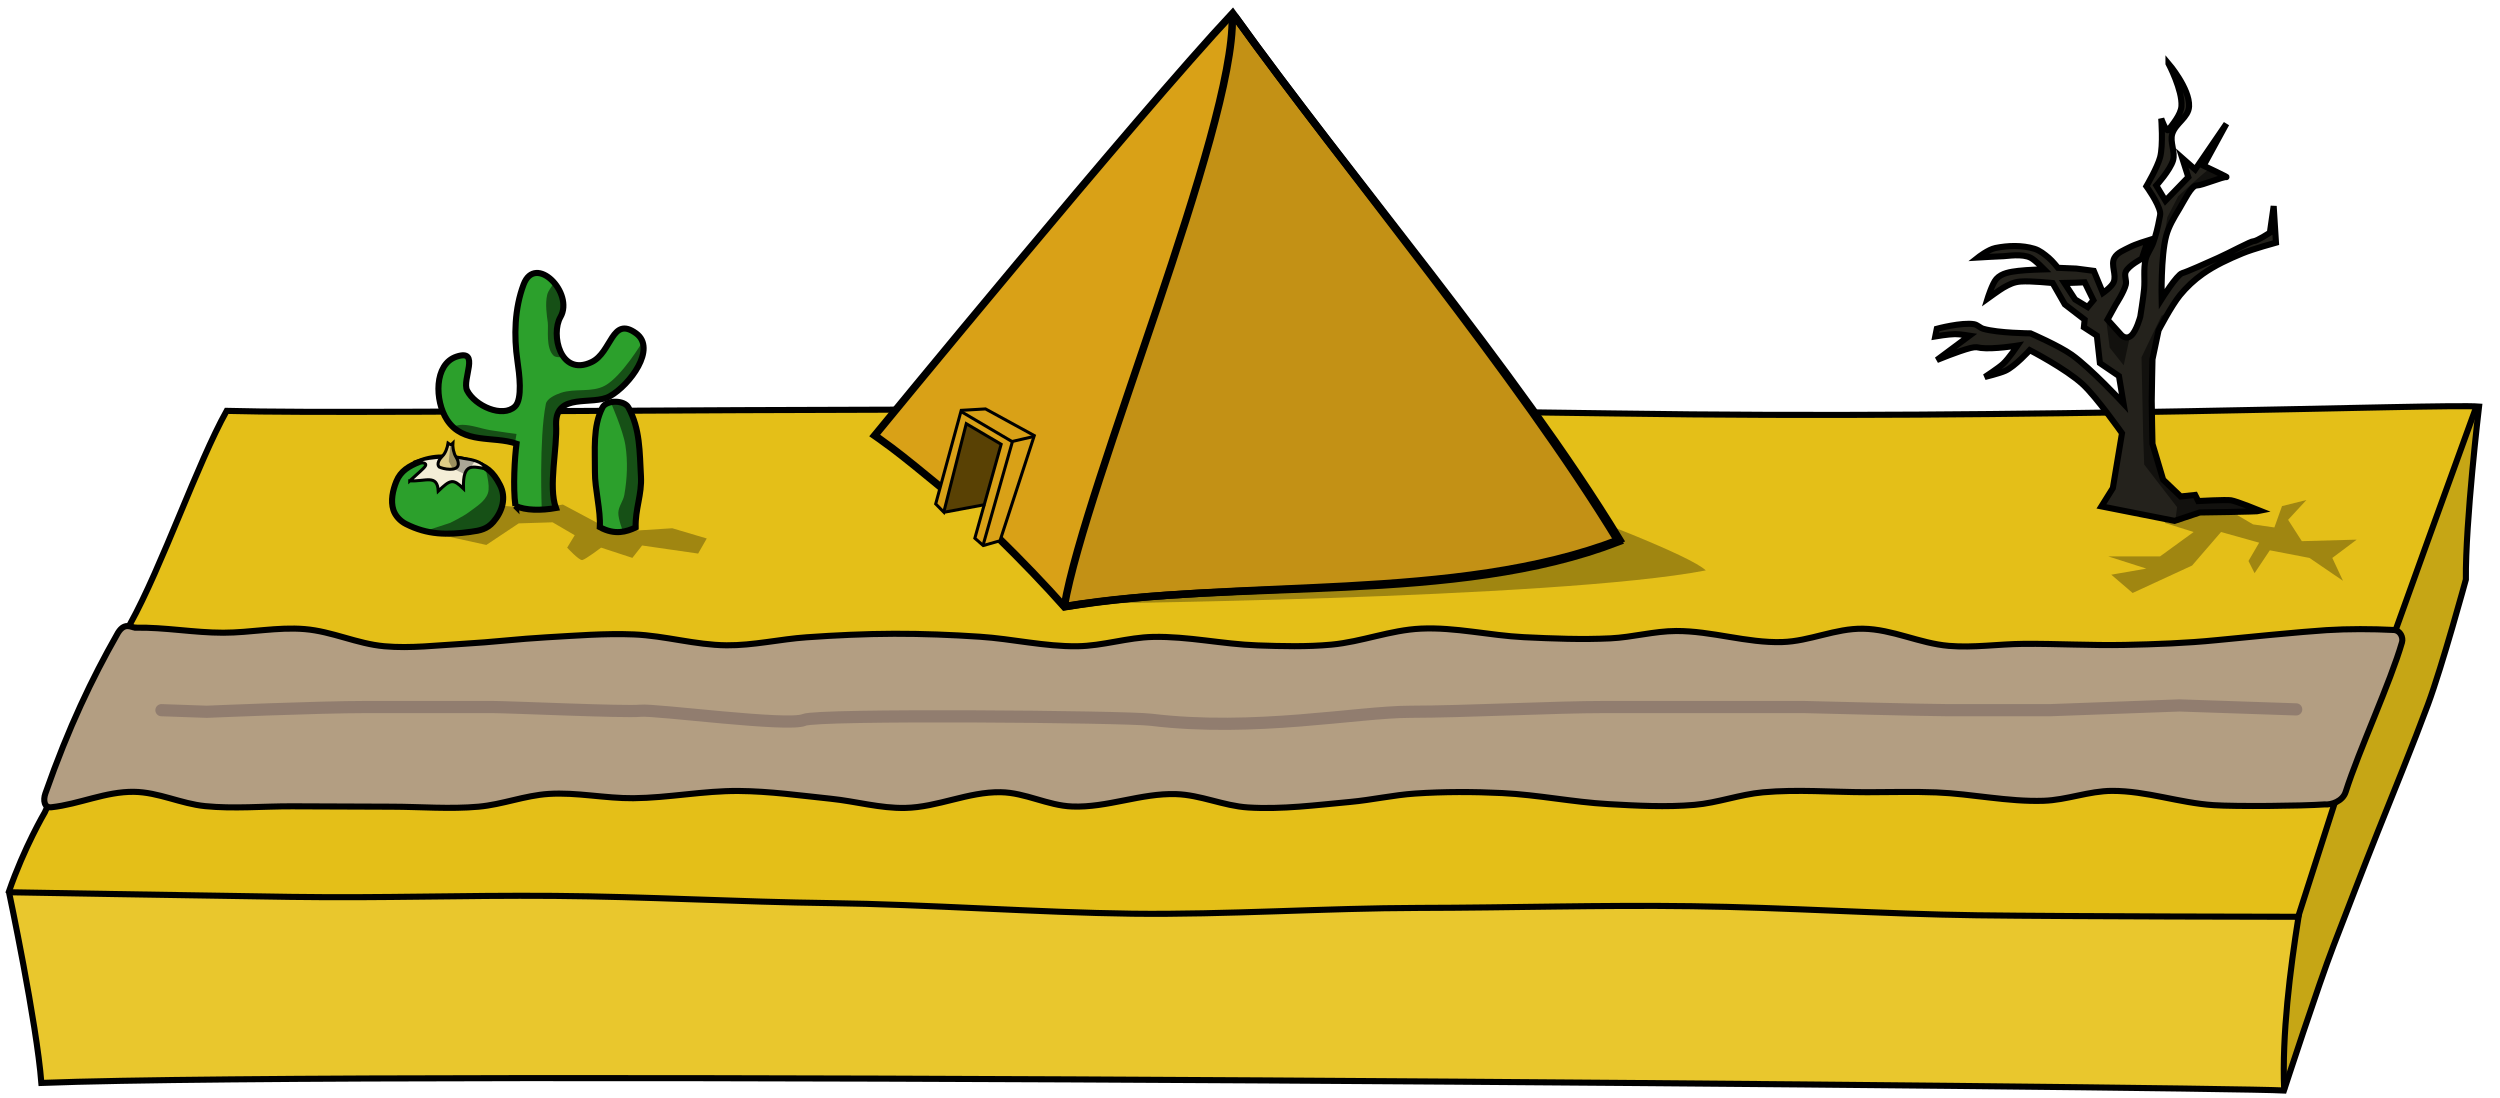
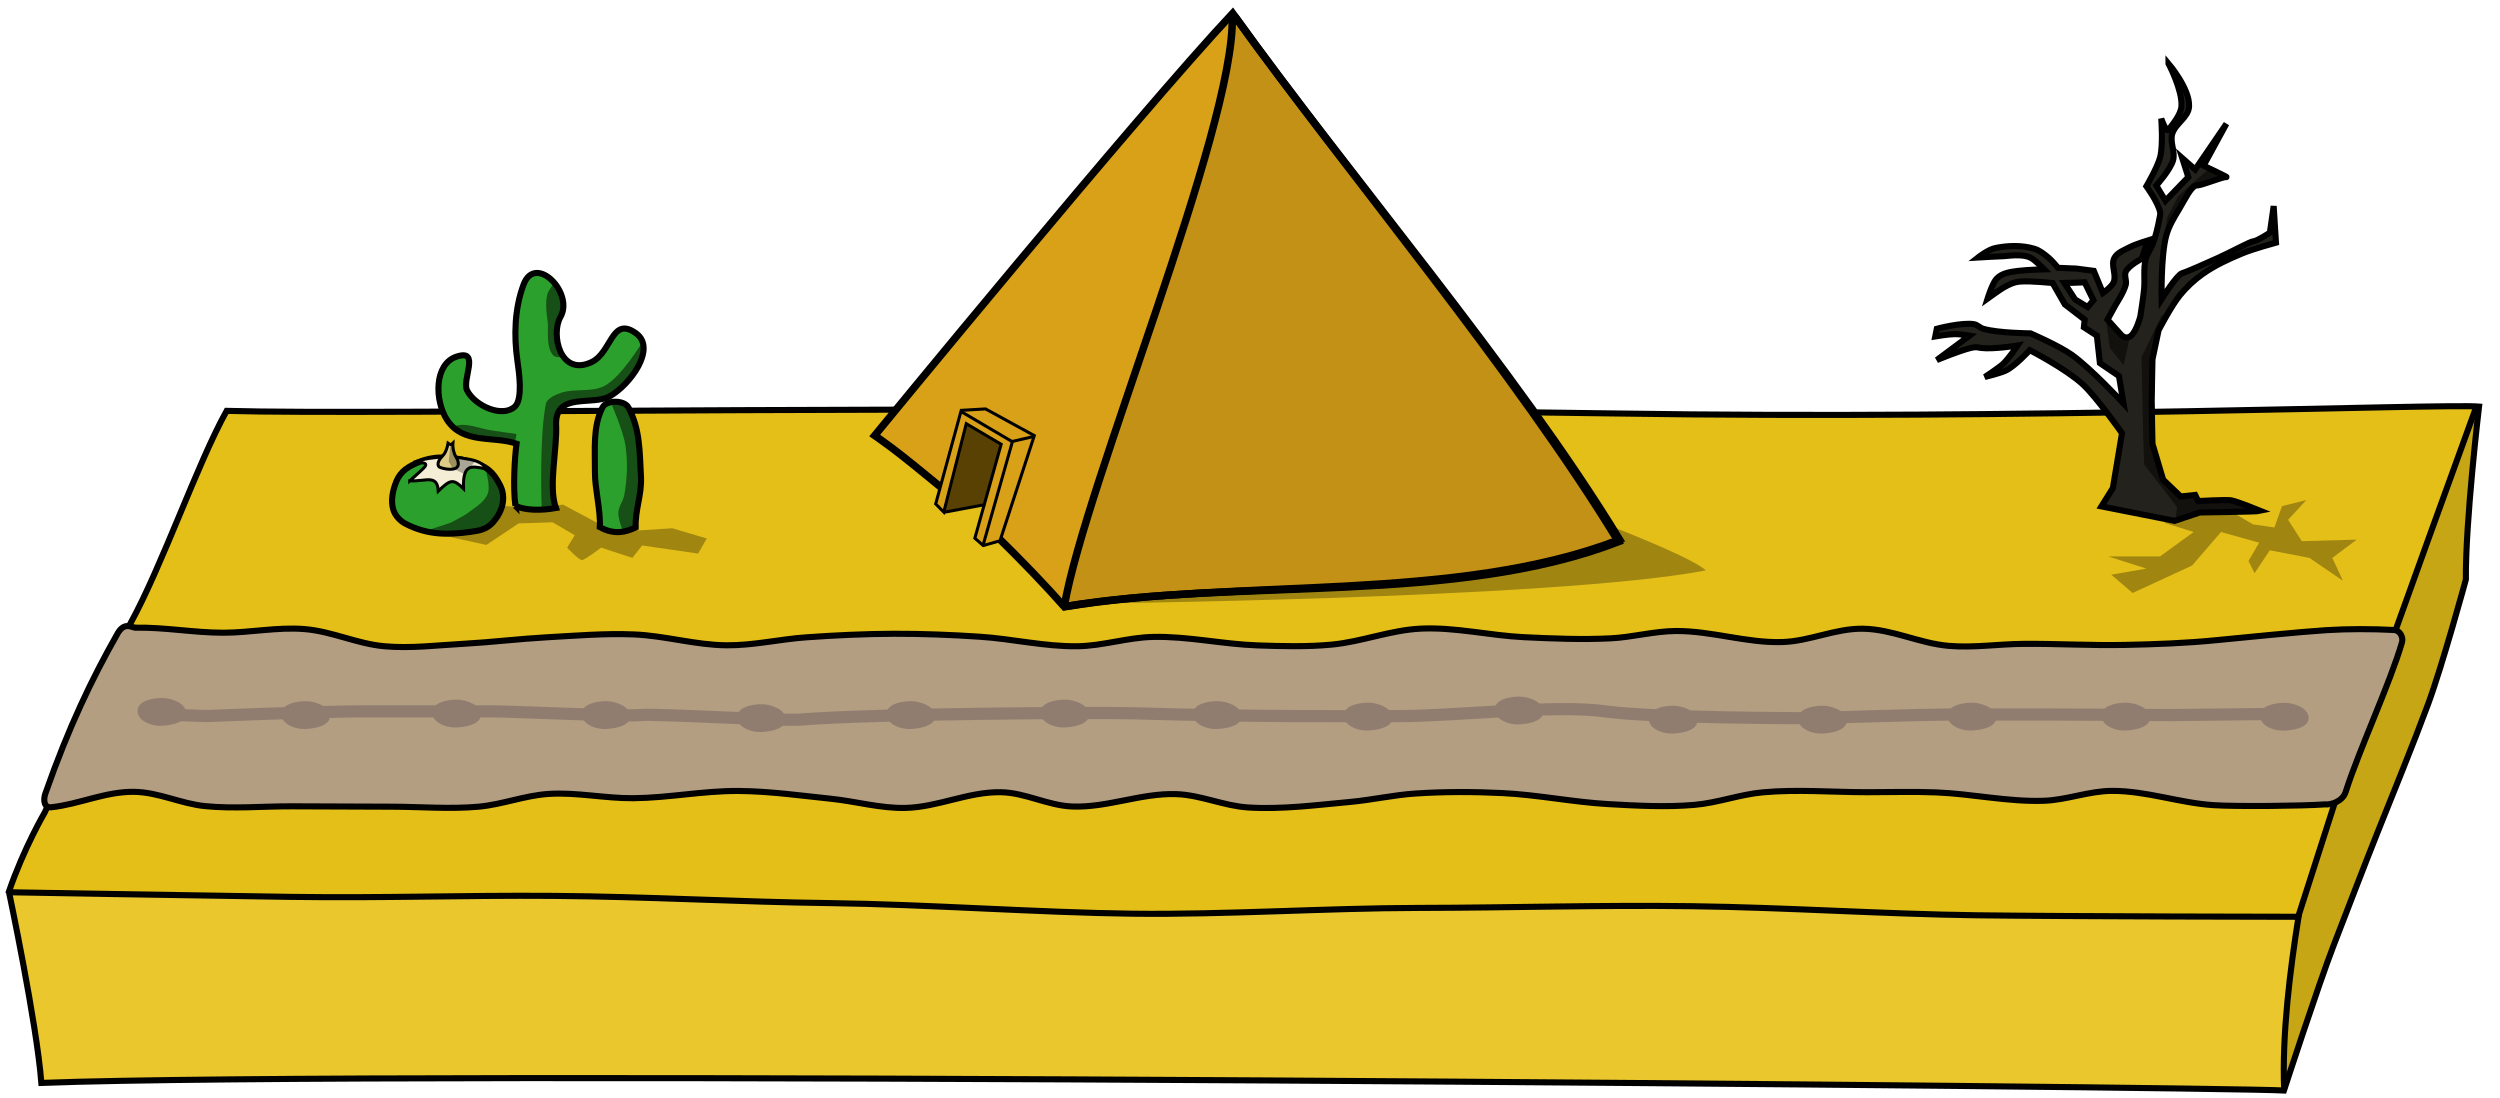
<svg xmlns="http://www.w3.org/2000/svg" version="1.1" id="svg2" height="360" width="820">
  <defs id="defs4">
    </defs>
  <g transform="translate(0,-692.3622)" id="layer1">
    <path style="fill:#e4bf18;fill-opacity:1;stroke:none" d="m 2.92,984.813 c 5,-14.5 11.781,-26.011 11.781,-26.011 l 27.964,-61.743 c 10.5,-19 22.173,-52.931 31.673,-69.931 50.205,1.414 248.716,-2.321 455.022,0.846 135.632,2.082 271.43,-3.252 283.763,-2.26 0,0 -4.49,37.851 -4.318,56.736 0,0 -7.708,28.258 -12.435,40.984 -4.928,13.268 -11.305,28.866 -16.556,42.01 -4.423,11.071 -10.138,26.025 -14.435,37.146 -4.923,12.738 -16.249,47.454 -16.249,47.454 -21.5,-1.25 -625.255,-6.727 -735.563,-2.484 -1.5,-19.5 -10.646,-62.746 -10.646,-62.746 z" id="path10387" />
    <path style="fill:#c6a615;fill-opacity:1;stroke:none" d="m 812.064,826.252 -15.594,43 -14.562,40.531 -15.094,42.75 -13.031,40.531 c 4e-4,0 0.125,0 0.125,0 -2.748,17.24 -5.433,38.694 -4.688,56.687 0.277,-0.849 11.295,-34.578 16.156,-47.156 4.297,-11.12 10.014,-26.085 14.438,-37.156 5.251,-13.144 11.634,-28.732 16.562,-42 4.727,-12.727 12.438,-41 12.438,-41 -0.16,-17.597 3.594,-50.468 4.125,-55.031 -0.337,-0.539 -0.639,-0.941 -0.875,-1.156 z m -62.844,223.531 -3.031,0.156 c 1.058,0.03 2.482,0.067 2.938,0.094 0,0 0.091,-0.241 0.094,-0.25 z" id="path11497" />
    <path style="fill:#e9c72d;fill-opacity:1;stroke:none" d="m 3.189,985.033 -0.094,0.656 c 0.534,2.537 9.015,42.98 10.469,61.875 107.539,-4.136 684.493,0.958 732.625,2.375 l 3.031,-0.156 c -4.3e-4,-0.01 4.2e-4,-0.021 0,-0.031 -0.746,-17.994 1.939,-39.447 4.688,-56.688 0,0 -75.42,-0.105 -105.5,-0.5 -31.209,-0.41 -62.353,-2.567 -93.562,-2.969 -30.75,-0.396 -58.685,0.506 -89.438,0.562 -30.379,0.056 -63.592,2.28 -93.969,1.906 -30.884,-0.38 -68.116,-3.083 -99,-3.469 -30.238,-0.378 -60.48,-2.155 -90.719,-2.375 -30.903,-0.225 -55.443,0.748 -86.344,0.312 -30.737,-0.433 -92.188,-1.5 -92.188,-1.5 z" id="path11492" />
    <path id="path11505" d="m 2.92,984.813 c 5,-14.5 11.781,-26.011 11.781,-26.011 l 27.964,-61.743 c 10.5,-19 22.173,-52.931 31.673,-69.931 50.205,1.414 248.716,-2.321 455.022,0.846 135.632,2.082 271.43,-3.252 283.763,-2.26 0,0 -4.49,37.851 -4.318,56.736 0,0 -7.708,28.258 -12.435,40.984 -4.928,13.268 -11.305,28.866 -16.556,42.01 -4.423,11.071 -10.138,26.025 -14.435,37.146 -4.923,12.738 -16.249,47.454 -16.249,47.454 -21.5,-1.25 -625.255,-6.727 -735.563,-2.484 -1.5,-19.5 -10.646,-62.746 -10.646,-62.746 z" style="fill:none;stroke:#000000;stroke-width:2;stroke-linecap:butt;stroke-linejoin:miter;stroke-miterlimit:4;stroke-opacity:1;stroke-dasharray:none" />
    <path style="fill:#d9a117;fill-opacity:1;stroke:none" d="m 404.312,4.375 c -31.307,33.441 -117.406,138.469 -117.406,138.469 6.392,5.402 16.494,13.32 22.365,17.661 9.497,-0.45 18.833,1.674 16.979,15.075 10.264,8.919 14.52,14.032 22.875,23.373 56.994,-9.438 126.768,-1.585 180.325,-22.32 C 495.565,120.952 441.707,56.667 404.312,4.375 z" transform="translate(0,692.3622)" id="path4284" />
    <path style="opacity:0.3;fill:#000000;fill-opacity:1;stroke:none" d="m 349.311,198.073 c 0,0 161.191,-1.485 210.191,-10.985 -10,-9.5 -130.243,-50.527 -130.243,-50.527 l -6.409,21.914 z" id="path4294" transform="translate(0,692.3622)" />
    <path style="fill:#c39115;fill-opacity:1;stroke:#000000;stroke-width:2.457;stroke-linecap:butt;stroke-linejoin:miter;stroke-miterlimit:4;stroke-opacity:1;stroke-dasharray:none" d="m 404.188,5.594 c 0.71,36.945 -48.115,152.985 -55.094,193.188 0.048,0.055 0.108,0.101 0.156,0.156 56.994,-9.438 128.057,-0.508 181.614,-21.244 C 497.271,122.492 442.548,57.436 405.281,5.719 c -0.01,-0.009 -0.021,-0.022 -0.031,-0.031 z" transform="translate(0,692.3622)" id="path3490" />
    <path style="fill:none;stroke:#000000;stroke-width:2;stroke-linecap:butt;stroke-linejoin:miter;stroke-miterlimit:4;stroke-opacity:1;stroke-dasharray:none" d="m 3.177,985.024 c 0,0 61.47,1.08 92.207,1.513 30.9,0.435 55.437,-0.548 86.34,-0.324 30.239,0.22 60.482,1.995 90.719,2.373 30.884,0.386 68.116,3.092 98.999,3.472 30.377,0.374 63.587,-1.846 93.966,-1.901 30.752,-0.057 58.677,-0.958 89.426,-0.562 31.21,0.402 62.38,2.57 93.589,2.98 30.08,0.395 105.495,0.496 105.495,0.496 -2.75,17.25 -5.461,38.701 -4.711,56.701" id="path10389" />
    <path style="fill:none;stroke:#000000;stroke-width:2;stroke-linecap:butt;stroke-linejoin:miter;stroke-miterlimit:4;stroke-opacity:1;stroke-dasharray:none" d="m 753.726,993.298 13.084,-40.763 15.084,-42.763 14.584,-40.514 15.584,-43.013" id="path10391" />
    <path style="fill:#b39e82;stroke:#000000;stroke-width:2;stroke-linecap:butt;stroke-linejoin:miter;stroke-miterlimit:4;stroke-opacity:1;stroke-dasharray:none;fill-opacity:1" d="m 44.479,898.237 c -1.364,0.024 -3.807,-2.262 -6.228,2.486 -7.969,14.061 -15.659,29.923 -23.381,51.944 -0.765,2.222 -0.369,4.716 1.993,4.477 9.123,-1.001 17.801,-5.19 27.072,-5.062 8.055,0.11 15.356,3.894 23.342,4.688 9.434,0.938 19.021,0.031 28.538,0.062 10.905,0.036 21.823,0.102 32.729,0.125 9.464,0.02 19.016,0.844 28.413,0 7.841,-0.704 15.139,-3.68 23.007,-4.188 9.255,-0.597 18.495,1.491 27.784,1.406 11.551,-0.105 22.98,-2.465 34.531,-2.375 10.182,0.079 20.255,1.514 30.34,2.562 8.123,0.845 16.065,3.162 24.264,3 10.688,-0.212 20.657,-5.335 31.346,-5.156 8.103,0.136 15.374,4.375 23.468,4.688 11.469,0.443 22.554,-4.42 34.028,-4.062 8.11,0.253 15.548,3.86 23.635,4.375 11.151,0.71 22.374,-0.801 33.483,-1.812 7.162,-0.652 14.144,-2.27 21.33,-2.75 9.488,-0.634 19.075,-0.622 28.58,-0.156 11.693,0.573 23.14,2.968 34.824,3.625 9.358,0.526 18.838,1.049 28.161,0.25 7.698,-0.66 14.854,-3.429 22.546,-4.125 11.268,-1.019 22.719,-0.038 34.07,-0.031 7.582,0.005 15.184,-0.243 22.755,0.062 11.781,0.475 23.414,3.133 35.201,2.75 7.627,-0.248 14.827,-3.233 22.462,-3.25 11.299,-0.025 22.058,3.962 33.316,4.688 7.426,0.479 28.958,0.279 36.378,-0.25 2.152,0.218 5.923,-1.001 6.908,-4.088 4.42,-13.849 14.676,-35.917 18.491,-49.107 0.438,-1.514 -0.543,-3.882 -2.668,-4.016 -7.378,-0.371 -14.786,-0.393 -22.145,0.055 -7.464,0.455 -28.62,2.541 -36.043,3.281 -9.945,0.992 -20.017,1.355 -30.047,1.562 -11.116,0.23 -22.238,-0.439 -33.357,-0.344 -8.132,0.07 -16.308,1.338 -24.39,0.656 -9.663,-0.815 -18.439,-5.464 -28.161,-5.625 -9.043,-0.15 -17.446,4.11 -26.485,4.375 -11.698,0.344 -23.076,-3.669 -34.782,-3.625 -7.235,0.027 -14.278,2.051 -21.498,2.406 -9.442,0.464 -18.928,0.076 -28.371,-0.375 -11.329,-0.541 -22.53,-3.337 -33.86,-2.812 -10.045,0.465 -19.349,4.317 -29.334,5.25 -8.03,0.751 -16.222,0.534 -24.306,0.25 -11.457,-0.402 -22.73,-3.018 -34.196,-2.781 -8.397,0.174 -16.452,2.957 -24.85,3.062 -10.744,0.134 -21.271,-2.418 -31.975,-3.125 -9.349,-0.618 -18.733,-0.997 -28.119,-0.969 -9.581,0.028 -19.166,0.49 -28.706,1.156 -8.795,0.614 -17.442,2.703 -26.275,2.625 -10.246,-0.091 -20.11,-3.134 -30.34,-3.562 -9.529,-0.399 -19.104,0.409 -28.622,0.938 -9.088,0.505 -18.109,1.626 -27.197,2.125 -8.672,0.476 -17.433,1.587 -26.066,0.812 -8.996,-0.808 -17.103,-4.874 -26.108,-5.625 -8.881,-0.741 -17.799,1.187 -26.736,1.188 -9.59,10e-4 -19.202,-1.822 -28.748,-1.656 z" id="path6810" />
-     <path style="fill:none;stroke:#917d6f;stroke-width:4;stroke-linecap:round;stroke-linejoin:round;stroke-miterlimit:4;stroke-opacity:1;stroke-dasharray:none;stroke-dashoffset:0" d="m 753.149,925.044 -38.27,-1.298 -42.522,1.557 c 0,0 -26.222,0 -33.309,0 -7.087,0 -47.483,-1.038 -47.483,-1.038 0,0 -48.9,0 -65.2,0 -16.3,0 -46.066,1.533 -63.783,1.557 -17.458,0.024 -51.158,6.736 -85.06,2.614 -8.629,-1.049 -109.385,-1.906 -113.75,0.05 -5.174,2.319 -48.765,-3.519 -53.726,-3 -4.961,0.519 -42.992,-1.221 -48.661,-1.221 -5.67,0 -24.804,0 -41.105,0 -16.3,0 -52.444,1.557 -52.444,1.557 l -14.883,-0.519" id="path4800" />
+     <path style="fill:none;stroke:#917d6f;stroke-width:4;stroke-linecap:round;stroke-linejoin:round;stroke-miterlimit:4;stroke-opacity:1;stroke-dasharray:none;stroke-dashoffset:0" d="m 753.149,926.458 -41.27,0.452 -39.522,-0.193 c 0,0 -26.222,0 -33.309,0 -7.087,0 -46.233,1.212 -46.233,1.212 0,0 -50.4,0 -66.45,-2.25 -16.142,-2.263 -49.066,1.533 -66.783,1.557 -17.458,0.024 -48.319,0.274 -86.56,-0.886 -13.417,-0.407 -86.586,0.094 -110.75,2.05 -5.651,0.458 -47.265,-2.019 -52.226,-1.5 -4.961,0.519 -42.992,-1.221 -48.661,-1.221 -5.67,0 -24.804,0 -41.105,0 -16.3,0 -52.444,1.557 -52.444,1.557 l -14.883,-0.519" id="path4800" />
    <g id="g3469" transform="translate(63.99999,-2)">
      <path transform="translate(0,692.3622)" id="path4557" d="m 646,173.5 9.5,3 -11,8 -17,0 12.5,4 -11.5,2 7,6 19.5,-9 9.5,-11 12.5,3.5 -3.5,6 2,4 5,-7.5 13,2.5 11,7.5 -3.5,-7.5 8,-6 -18,0.5 -4.5,-7 6,-6.5 -8,2 -2.5,7 -7,-1 -8.5,-5 -17.5,0.5 z" style="opacity:0.3;fill:#000000;fill-opacity:1;stroke:none" />
      <g transform="translate(86.52185,-12.75736)" id="g4508">
        <path style="fill:#24221c;stroke:#000000;stroke-width:2;stroke-linecap:butt;stroke-linejoin:miter;stroke-miterlimit:4;stroke-opacity:1;stroke-dasharray:none" d="m 560.743,727.963 c 0,0 4.629,8.766 4.25,14 -0.213,2.939 -3.116,6.136 -4.25,7.75 -0.707,1.007 -2.375,-3.688 -2.375,-3.688 0,0 0.686,8.73 -0.375,12.688 -0.907,3.384 -4.5,9.5 -4.5,9.5 0,0 3.9,5.351 4.5,8.5 0.141,0.741 -0.114,1.508 -0.25,2.25 -0.482,2.624 -1.111,5.234 -2,7.75 -0.671,1.899 -2.023,3.543 -2.5,5.5 -0.77,3.162 -0.193,6.51 -0.5,9.75 -0.286,3.015 -1.25,9 -1.25,9 0,0 -1.25,4.75 -3,6.25 -1.75,1.5 -3.25,-0.25 -3.25,-0.25 l -4.5,-5 2.75,-5 c 0,0 2.693,-4.142 3.25,-6.5 0.325,-1.379 -0.61,-2.971 0,-4.25 0.969,-2.032 5.25,-4.25 5.25,-4.25 l 2,-6 c 0,0 -4.11,1.255 -6,2.25 -1.8,0.948 -4.032,1.71 -5,3.5 -1.269,2.347 0.809,5.551 -0.25,8 -0.655,1.514 -3.5,3.5 -3.5,3.5 l -3,-7.25 -5.75,-0.75 -6,-0.25 c 0,0 -1.867,-2.307 -3,-3.25 -1.439,-1.198 -2.956,-2.462 -4.75,-3 -4.072,-1.221 -8.583,-1.092 -12.75,-0.25 -2.413,0.487 -5.75,3.125 -5.75,3.125 0,0 7.406,-0.438 8.406,-0.438 1,0 6.187,-0.951 8.969,0.562 1.482,0.806 4.375,3.75 4.375,3.75 0,0 -5.684,0.146 -8.5,0.5 -2.611,0.328 -5.461,0.698 -7.219,2.656 -1.34,1.494 -2.875,6.438 -2.875,6.438 0,0 4.138,-2.987 5.219,-3.594 1.924,-1.08 3.424,-1.843 5.625,-2 3.495,-0.249 10.5,0.5 10.5,0.5 l 4,7 6.5,5 -0.25,2.5 4.25,2.75 1,9 6.25,4.25 1.5,9 c 0,0 -10.652,-11.499 -17,-16 -4.135,-2.932 -13.5,-7 -13.5,-7 0,0 -10.511,-0.065 -15.5,-1.5 -1.074,-0.309 -1.898,-1.31 -3,-1.5 -4.054,-0.7 -12.25,1.5 -12.25,1.5 l -0.5,2.5 c 0,0 4.319,-0.739 6.5,-0.75 1.592,-0.008 4.75,0.5 4.75,0.5 l -10.75,8 c 0,0 6.995,-2.895 11,-3.938 2.007,-0.523 2.495,-0.148 3.438,-0.031 4.136,0.512 12.062,-0.781 12.062,-0.781 0,0 -2.885,4.26 -4.75,6 -1.403,1.309 -6,4.312 -6,4.312 0,0 4.816,-1.179 6.719,-2.031 3.173,-1.422 8.031,-6.781 8.031,-6.781 0,0 11.849,6.122 17.375,11.219 4.518,4.167 12.875,16.031 12.875,16.031 l -3,18 -3.75,6 24,4.75 8.25,-2.75 c 0,0 19,-0.25 20,-0.5 0,0 -8,-3.25 -9.75,-3.5 -1.75,-0.25 -10.75,0.25 -10.75,0.25 l -1,-2 -4.75,0.5 -5.75,-5.5 -3.5,-11.75 c 0,0 -0.25,-11.75 -0.25,-14 0,-2.25 0.25,-13.75 0.25,-13.75 l 2,-9.5 c 0,0 4.167,-8.02 7,-11.5 2.159,-2.652 4.707,-5.027 7.5,-7 3.988,-2.817 8.49,-4.878 13,-6.75 3.554,-1.475 11,-3.5 11,-3.5 l -0.75,-12 -1.25,8.75 c 0,0 -4.25,2.75 -5.25,2.75 -1,0 -7.801,3.736 -11.75,5.5 -3.886,1.736 -10,4.5 -11.75,5 -1.75,0.5 -6.75,8.5 -6.75,8.5 0,0 -0.297,-14.052 1.5,-20.75 0.84,-3.132 2.568,-5.978 4.25,-8.75 1.668,-2.75 4,-7.75 5.75,-7.75 1.75,0 8.75,-3 9.75,-2.75 1,0.25 -7.5,-3.75 -7.5,-3.75 l 7.5,-13.75 -10.25,15 -4.25,-3.75 2,6.25 -7.5,7.75 -3,-5 c 0,0 4.588,-5.073 5.5,-8.25 0.806,-2.804 -1.127,-5.967 -0.25,-8.75 1.092,-3.465 5.321,-5.309 5.5,-8.938 0.287,-5.824 -6.75,-14.062 -6.75,-14.062 z m -27.5,71.75 2.875,5.875 -1.875,2.25 -4.125,-2.5 -3.5,-5.375 c 1.25,0 6.625,-0.25 6.625,-0.25 z" id="path4469" />
        <path style="opacity:0.5;fill:#000000;fill-opacity:1;stroke:none" d="m 574.336,762.463 c -0.884,0.177 -10.406,9 -10.406,9 l -3.562,6.906 -2.469,15 c 0,0 0.817,-0.867 0.969,-1.031 0.225,-2.909 0.557,-5.759 1.125,-7.875 0.84,-3.132 2.568,-5.978 4.25,-8.75 1.668,-2.75 4,-7.75 5.75,-7.75 1.75,0 8.75,-3 9.75,-2.75 0.746,0.187 -3.052,-1.631 -5.406,-2.75 z m -13.438,46.875 -2.469,1.375 -6.531,13.594 0.531,25.656 0.344,9.531 10.781,13.969 -0.531,4.25 0.125,0.125 7.844,-2.625 c 0,0 19,-0.25 20,-0.5 0,0 -8,-3.25 -9.75,-3.5 -1.75,-0.25 -10.75,0.25 -10.75,0.25 l -1,-2 -4.75,0.5 -5.75,-5.5 -3.5,-11.75 c 0,0 -0.25,-11.75 -0.25,-14 0,-2.25 0.25,-13.75 0.25,-13.75 l 2,-9.5 c 0,0 1.551,-3.004 3.406,-6.125 z m -20.656,2.25 1.219,9.562 4.594,5.812 2.031,-9.469 c -1.569,0.939 -2.844,-0.531 -2.844,-0.531 l -4.5,-5 0.156,-0.281 -0.656,-0.094 z" id="path4497" />
      </g>
    </g>
    <g id="g3475" transform="translate(-138,0.9999999)">
      <path transform="translate(0,692.3622)" id="path4555" d="m 283.019,174.561 14.496,3.182 10.607,-7.071 11.137,-0.354 7.248,4.243 -2.475,4.066 c 0,0 3.889,4.243 4.95,4.066 1.061,-0.177 6.187,-4.066 6.187,-4.066 l 10.253,3.359 3.182,-4.066 18.385,2.652 2.828,-4.95 -11.314,-3.359 -10.96,0.707 -12.021,-1.591 -12.905,-6.894 -1.945,0.354 -14.142,0.354 -4.596,-0.354 z" style="opacity:0.3;fill:#000000;fill-opacity:1;stroke:none" />
      <path id="path4518" d="m 346.495,864.368 c -0.185,-6.049 2.077,-10.732 1.738,-16.761 -0.454,-8.07 -0.252,-15.496 -4.115,-22.596 -1.354,-2.489 -7.199,-2.517 -8.5,0 -3.261,6.31 -2.416,14.073 -2.48,21.169 -0.049,5.535 1.922,12.575 1.597,18.09 4.954,2.705 8.744,1.521 11.76,0.099 z" style="fill:#2ca02c;fill-opacity:1;stroke:#000000;stroke-width:2;stroke-linecap:butt;stroke-linejoin:miter;stroke-miterlimit:4;stroke-opacity:1;stroke-dasharray:none" />
      <g transform="translate(1.414213,4.24264)" id="g4512">
        <path style="fill:#2ca02c;stroke:#000000;stroke-width:2;stroke-linecap:butt;stroke-linejoin:miter;stroke-miterlimit:4;stroke-opacity:1;stroke-dasharray:none" d="m 305.635,853.034 c -0.818,-6.246 -0.235,-15.796 0.371,-20.382 -7.597,-2.641 -17.51,0.298 -22.804,-7.826 -4.048,-6.211 -4.317,-18.275 3.144,-20.739 7.949,-2.625 1.646,7.553 3.456,11.112 2.587,5.087 11.632,9.091 15.687,5.264 2.551,-2.408 1.418,-10.8 0.816,-14.933 -1.206,-8.272 -0.936,-17.209 2.012,-25.08 3.857,-10.298 16.639,2.744 12.095,10.661 -3.23,5.628 -0.137,19.685 10.215,14.775 6.68,-3.168 6.547,-15.286 14.587,-9.433 6.857,4.992 -2.022,16.918 -8.623,20.648 -5.65,3.192 -17.79,-1.441 -17.606,9.138 0.438,7.981 -2.617,20.409 -0.059,27.512 -4.834,0.856 -10.03,0.828 -13.292,-0.718 z" id="path4437" />
        <path style="opacity:0.5;fill:#000000;fill-opacity:1;stroke:none" d="m 318.281,87.406 c -0.838,1.662 -1.853,2.564 -2.219,4.062 -0.714,2.925 -0.109,6.854 0.188,9.031 0.294,2.154 -0.746,8.387 1.938,10.938 0.791,0.752 3.25,0.406 3.25,0.406 -2.65,-3.571 -2.927,-9.79 -1.031,-13.094 2.077,-3.62 0.532,-8.302 -2.125,-11.344 z M 347.25,107 c 0,0 -6.746,11.259 -12.25,14.25 -4.36,2.369 -9.806,0.768 -14.5,2.375 -1.731,0.592 -4.516,1.831 -4.875,3.625 -2.282,11.397 -1.344,34.656 -1.344,34.656 1.541,-0.073 3.114,-0.258 4.656,-0.531 -2.558,-7.103 0.501,-19.519 0.062,-27.5 -0.185,-10.579 11.944,-5.933 17.594,-9.125 5.432,-3.069 12.396,-11.699 10.875,-17.438 L 347.25,107 z m -58.938,27.094 c -1.128,-0.019 -1.851,0.296 -3.344,0.531 5.401,5.288 13.791,3.392 20.531,5.5 l 0.5,-3.031 c 0,0 -5.782,-0.764 -8.656,-1.25 -3.024,-0.511 -5.965,-1.698 -9.031,-1.75 z" transform="translate(0,692.3622)" id="path4445" />
      </g>
      <path id="path4526" transform="translate(0,692.3622)" d="m 339.844,130.781 c -0.527,-0.001 -1.034,0.049 -1.531,0.156 0,0 4.051,9.188 4.812,14.094 0.832,5.364 0.595,10.935 -0.344,16.281 -0.354,2.015 -1.885,3.769 -1.969,5.812 -0.088,2.146 1.562,6.25 1.562,6.25 1.517,-0.253 2.893,-0.794 4.125,-1.375 -0.185,-6.049 2.058,-10.721 1.719,-16.75 -0.454,-8.07 -0.23,-15.494 -4.094,-22.594 -0.677,-1.244 -2.488,-1.871 -4.281,-1.875 z" style="opacity:0.5;fill:#000000;fill-opacity:1;stroke:none" />
      <path id="path4531" d="m 292.462,865.802 c 3.034,-0.413 5.321,-0.912 7.33,-3.224 3.021,-3.477 4.323,-8.01 2.216,-12.105 -2.302,-4.473 -4.489,-6.261 -9.34,-7.595 -5.74,-1.578 -11.479,-2.279 -17.002,-0.057 -3.499,1.408 -6.253,2.966 -7.668,6.463 -1.173,2.9 -1.928,6.357 -0.968,9.334 0.63,1.953 2.262,3.673 4.093,4.6 7.114,3.6 13.439,3.659 21.339,2.583 z" style="fill:#2ca02c;fill-opacity:1;stroke:#000000;stroke-width:2;stroke-linecap:butt;stroke-linejoin:miter;stroke-miterlimit:4;stroke-opacity:1;stroke-dasharray:none" />
      <path id="path4533" d="m 272.393,849.08 c 5.253,0.285 9.036,-2.305 9.357,3.369 4.007,-3.852 4.836,-4.136 8.271,-0.799 -0.303,-9.157 3.392,-6.932 7.314,-6.602 -1.046,-2.411 -4.995,-3.031 -7.232,-3.323 -1.69,-0.49 -10.112,-1.154 -16.483,1.313 6.731,-0.074 4.149,1.03 -1.227,6.043 z" style="fill:#f4eed7;stroke:#000000;stroke-width:1px;stroke-linecap:butt;stroke-linejoin:miter;stroke-opacity:1" />
      <path id="path4541" d="m 288.322,843.643 c 0.026,-1.805 -1.063,-2.326 -1.436,-4.033 -0.158,-0.257 -0.428,-1.958 -0.359,-2.844 -0.622,0.629 -0.934,0.416 -1.56,-0.031 -0.241,1.483 -0.851,3.277 -1.868,4.248 -0.855,0.817 -2.006,2.505 -1.084,3.532 1.25,0.669 6.112,1.699 6.307,-0.872 z" style="fill:#decd87;stroke:#000000;stroke-width:1px;stroke-linecap:butt;stroke-linejoin:miter;stroke-opacity:1" />
      <path id="path4548" transform="translate(0,692.3622)" d="m 297.031,152.25 c 0,0 1.94,5.827 1,8.531 -0.957,2.755 -3.869,4.418 -6.188,6.188 -1.888,1.441 -6.188,3.531 -6.188,3.531 l -8.281,2.719 c 4.795,1.182 9.567,0.971 15.094,0.219 3.034,-0.413 5.304,-0.907 7.312,-3.219 3.021,-3.477 4.326,-7.998 2.219,-12.094 -1.466,-2.849 -2.879,-4.628 -4.969,-5.875 z" style="opacity:0.5;fill:#000000;fill-opacity:1;stroke:none" />
      <path transform="translate(0,692.3622)" id="path4553" d="m 285.75,144.875 -0.562,5.5 1.25,2.25 3.625,1.75 2.188,-2.062 c 0,0 1.812,-2.188 1.5,-2.188 -0.312,0 -6.188,-1.062 -6.188,-1.062 0,0 -0.938,-1.188 -0.875,-1.562 0.062,-0.375 -0.375,-3.125 -0.375,-3.125 z" style="opacity:0.3;fill:#000000;fill-opacity:1;stroke:none" />
    </g>
    <path style="fill:#a57b12;stroke:none;stroke-width:1px;stroke-linecap:butt;stroke-linejoin:miter;stroke-opacity:1;fill-opacity:1" d="m 322.352,178.627 9.811,-33.588 6.983,-2.033 -11.225,34.56 z" id="path4315" transform="translate(0,692.3622)" />
    <path id="path4292" transform="translate(0,692.3622)" d="m 404.312,4.375 c -31.307,33.441 -117.406,138.469 -117.406,138.469 0,0 2.067,1.419 5.621,4.067 3.554,2.648 11.16,8.822 17.111,13.738 2.055,-7.342 6.445,-23.427 6.445,-23.427 l 20.028,7.391 c 0,0 -6.374,23.321 -9.033,31.41 8.011,7.854 15.748,15.905 22.049,23.011 56.993,-9.438 128.535,-1.309 182.092,-22.045 C 497.333,121.306 441.707,56.667 404.312,4.375 z" style="fill:none;stroke:#000000;stroke-width:2.457;stroke-linecap:butt;stroke-linejoin:miter;stroke-miterlimit:4;stroke-opacity:1;stroke-dasharray:none" />
    <path style="fill:#c39115;stroke:none;stroke-width:1px;stroke-linecap:butt;stroke-linejoin:miter;stroke-opacity:1;fill-opacity:1" d="m 315.37,134.698 16.617,10.253 7.248,-2.033 -16.175,-8.927 z" id="path4313" transform="translate(0,692.3622)" />
    <path style="fill:#594104;stroke:none;stroke-width:1px;stroke-linecap:butt;stroke-linejoin:miter;stroke-opacity:1;fill-opacity:1" d="m 309.271,167.225 0.442,0.619 12.993,-2.21 5.745,-19.799 -11.667,-6.983 z" id="path4317" transform="translate(0,692.3622)" />
    <path style="fill:#d9a117;fill-opacity:1;stroke:#000000;stroke-width:1px;stroke-linecap:butt;stroke-linejoin:miter;stroke-opacity:1" d="m 323.25,134.125 -7.969,0.469 -8.375,30.688 2.653,2.702 7.378,-29.014 11.438,6.75 -8.625,30.812 2.75,2.406 5.5,-1.562 11.25,-34.5 z" transform="translate(0,692.3622)" id="path4300" />
    <path style="fill:none;stroke:#000000;stroke-width:1px;stroke-linecap:butt;stroke-linejoin:miter;stroke-opacity:1" d="m 339.25,835.487 -7.156,1.659 -9.687,34.177" id="path4302" />
    <path style="fill:none;stroke:#000000;stroke-width:1px;stroke-linecap:butt;stroke-linejoin:miter;stroke-opacity:1" d="m 331.99,837.219 -16.914,-9.964" id="path4304" />
    <path style="fill:none;stroke:#000000;stroke-width:1px;stroke-linecap:butt;stroke-linejoin:miter;stroke-opacity:1" d="m 309.57,168.037 13.555,-2.537" id="path4308" transform="translate(0,692.3622)" />
+     <g transform="translate(-0.255014,-0.4507926)" id="g13794" style="fill:#917d6f;stroke:#917d6f">
+       <path id="path13672" d="m 45.912,926.452 c 0.473,2.733 4.467,4.03 7.24,3.936 2.529,-0.085 7.263,-0.805 7.623,-3.31 0.437,-3.042 -4.253,-4.818 -7.326,-4.834 -3.251,-0.017 -8.091,1.004 -7.537,4.207 z" style="fill:#917d6f;stroke:#917d6f;stroke-width:1px;stroke-linecap:butt;stroke-linejoin:miter;stroke-opacity:1" />
+       <path id="path13672-4" d="m 742.11,928.044 c 0.473,2.733 4.467,4.03 7.24,3.936 2.529,-0.085 7.263,-0.805 7.623,-3.31 0.437,-3.042 -4.253,-4.818 -7.326,-4.834 -3.251,-0.017 -8.091,1.004 -7.537,4.207 z" style="fill:#917d6f;stroke:#917d6f;stroke-width:1px;stroke-linecap:butt;stroke-linejoin:miter;stroke-opacity:1" />
+       <path id="path13672-8" d="m 93.076,927.495 c 0.473,2.733 4.467,4.03 7.24,3.936 2.529,-0.085 7.263,-0.805 7.623,-3.31 0.437,-3.042 -4.253,-4.818 -7.326,-4.834 -3.251,-0.017 -8.091,1.004 -7.537,4.207 z" style="fill:#917d6f;stroke:#917d6f;stroke-width:1px;stroke-linecap:butt;stroke-linejoin:miter;stroke-opacity:1" />
+       <path id="path13672-48" d="m 142.576,926.995 c 0.473,2.733 4.467,4.03 7.24,3.936 2.529,-0.085 7.263,-0.805 7.623,-3.31 0.437,-3.042 -4.253,-4.818 -7.326,-4.834 -3.251,-0.017 -8.091,1.004 -7.537,4.207 z" style="fill:#917d6f;stroke:#917d6f;stroke-width:1px;stroke-linecap:butt;stroke-linejoin:miter;stroke-opacity:1" />
+       <path id="path13672-3" d="m 191.576,927.495 c 0.473,2.733 4.467,4.03 7.24,3.936 2.529,-0.085 7.263,-0.805 7.623,-3.31 0.437,-3.042 -4.253,-4.818 -7.326,-4.834 -3.251,-0.017 -8.091,1.004 -7.537,4.207 z" style="fill:#917d6f;stroke:#917d6f;stroke-width:1px;stroke-linecap:butt;stroke-linejoin:miter;stroke-opacity:1" />
+       <path id="path13672-33" d="m 242.576,928.495 c 0.473,2.733 4.467,4.03 7.24,3.936 2.529,-0.085 7.263,-0.805 7.623,-3.31 0.437,-3.042 -4.253,-4.818 -7.326,-4.834 -3.251,-0.017 -8.091,1.004 -7.537,4.207 z" style="fill:#917d6f;stroke:#917d6f;stroke-width:1px;stroke-linecap:butt;stroke-linejoin:miter;stroke-opacity:1" />
+       <path id="path13672-7" d="m 291.576,927.495 c 0.473,2.733 4.467,4.03 7.24,3.936 2.529,-0.085 7.263,-0.805 7.623,-3.31 0.437,-3.042 -4.253,-4.818 -7.326,-4.834 -3.251,-0.017 -8.091,1.004 -7.537,4.207 z" style="fill:#917d6f;stroke:#917d6f;stroke-width:1px;stroke-linecap:butt;stroke-linejoin:miter;stroke-opacity:1" />
+       <path id="path13672-6" d="m 342.076,926.995 c 0.473,2.733 4.467,4.03 7.24,3.936 2.529,-0.085 7.263,-0.805 7.623,-3.31 0.437,-3.042 -4.253,-4.818 -7.326,-4.834 -3.251,-0.017 -8.091,1.004 -7.537,4.207 z" style="fill:#917d6f;stroke:#917d6f;stroke-width:1px;stroke-linecap:butt;stroke-linejoin:miter;stroke-opacity:1" />
+       <path id="path13672-9" d="m 392.076,927.495 c 0.473,2.733 4.467,4.03 7.24,3.936 2.529,-0.085 7.263,-0.805 7.623,-3.31 0.437,-3.042 -4.253,-4.818 -7.326,-4.834 -3.251,-0.017 -8.091,1.004 -7.537,4.207 z" style="fill:#917d6f;stroke:#917d6f;stroke-width:1px;stroke-linecap:butt;stroke-linejoin:miter;stroke-opacity:1" />
+       <path id="path13672-97" d="m 441.576,927.995 c 0.473,2.733 4.467,4.03 7.24,3.936 2.529,-0.085 7.263,-0.805 7.623,-3.31 0.437,-3.042 -4.253,-4.818 -7.326,-4.834 -3.251,-0.017 -8.091,1.004 -7.537,4.207 z" style="fill:#917d6f;stroke:#917d6f;stroke-width:1px;stroke-linecap:butt;stroke-linejoin:miter;stroke-opacity:1" />
+       <path id="path13672-93" d="m 491.076,925.995 c 0.473,2.733 4.467,4.03 7.24,3.936 2.529,-0.085 7.263,-0.805 7.623,-3.31 0.437,-3.042 -4.253,-4.818 -7.326,-4.834 -3.251,-0.017 -8.091,1.004 -7.537,4.207 z" style="fill:#917d6f;stroke:#917d6f;stroke-width:1px;stroke-linecap:butt;stroke-linejoin:miter;stroke-opacity:1" />
+       <path id="path13672-80" d="m 541.576,928.995 c 0.473,2.733 4.467,4.03 7.24,3.936 2.529,-0.085 7.263,-0.805 7.623,-3.31 0.437,-3.042 -4.253,-4.818 -7.326,-4.834 -3.251,-0.017 -8.091,1.004 -7.537,4.207 z" style="fill:#917d6f;stroke:#917d6f;stroke-width:1px;stroke-linecap:butt;stroke-linejoin:miter;stroke-opacity:1" />
+       <path id="path13672-0" d="m 590.576,928.995 c 0.473,2.733 4.467,4.03 7.24,3.936 2.529,-0.085 7.263,-0.805 7.623,-3.31 0.437,-3.042 -4.253,-4.818 -7.326,-4.834 -3.251,-0.017 -8.091,1.004 -7.537,4.207 z" style="fill:#917d6f;stroke:#917d6f;stroke-width:1px;stroke-linecap:butt;stroke-linejoin:miter;stroke-opacity:1" />
+       <path id="path13672-486" d="m 639.576,927.995 c 0.473,2.733 4.467,4.03 7.24,3.936 2.529,-0.085 7.263,-0.805 7.623,-3.31 0.437,-3.042 -4.253,-4.818 -7.326,-4.834 -3.251,-0.017 -8.091,1.004 -7.537,4.207 z" style="fill:#917d6f;stroke:#917d6f;stroke-width:1px;stroke-linecap:butt;stroke-linejoin:miter;stroke-opacity:1" />
+       <path id="path13672-06" d="m 690.076,927.995 c 0.473,2.733 4.467,4.03 7.24,3.936 2.529,-0.085 7.263,-0.805 7.623,-3.31 0.437,-3.042 -4.253,-4.818 -7.326,-4.834 -3.251,-0.017 -8.091,1.004 -7.537,4.207 z" style="fill:#917d6f;stroke:#917d6f;stroke-width:1px;stroke-linecap:butt;stroke-linejoin:miter;stroke-opacity:1" />
+     </g>
  </g>
</svg>
